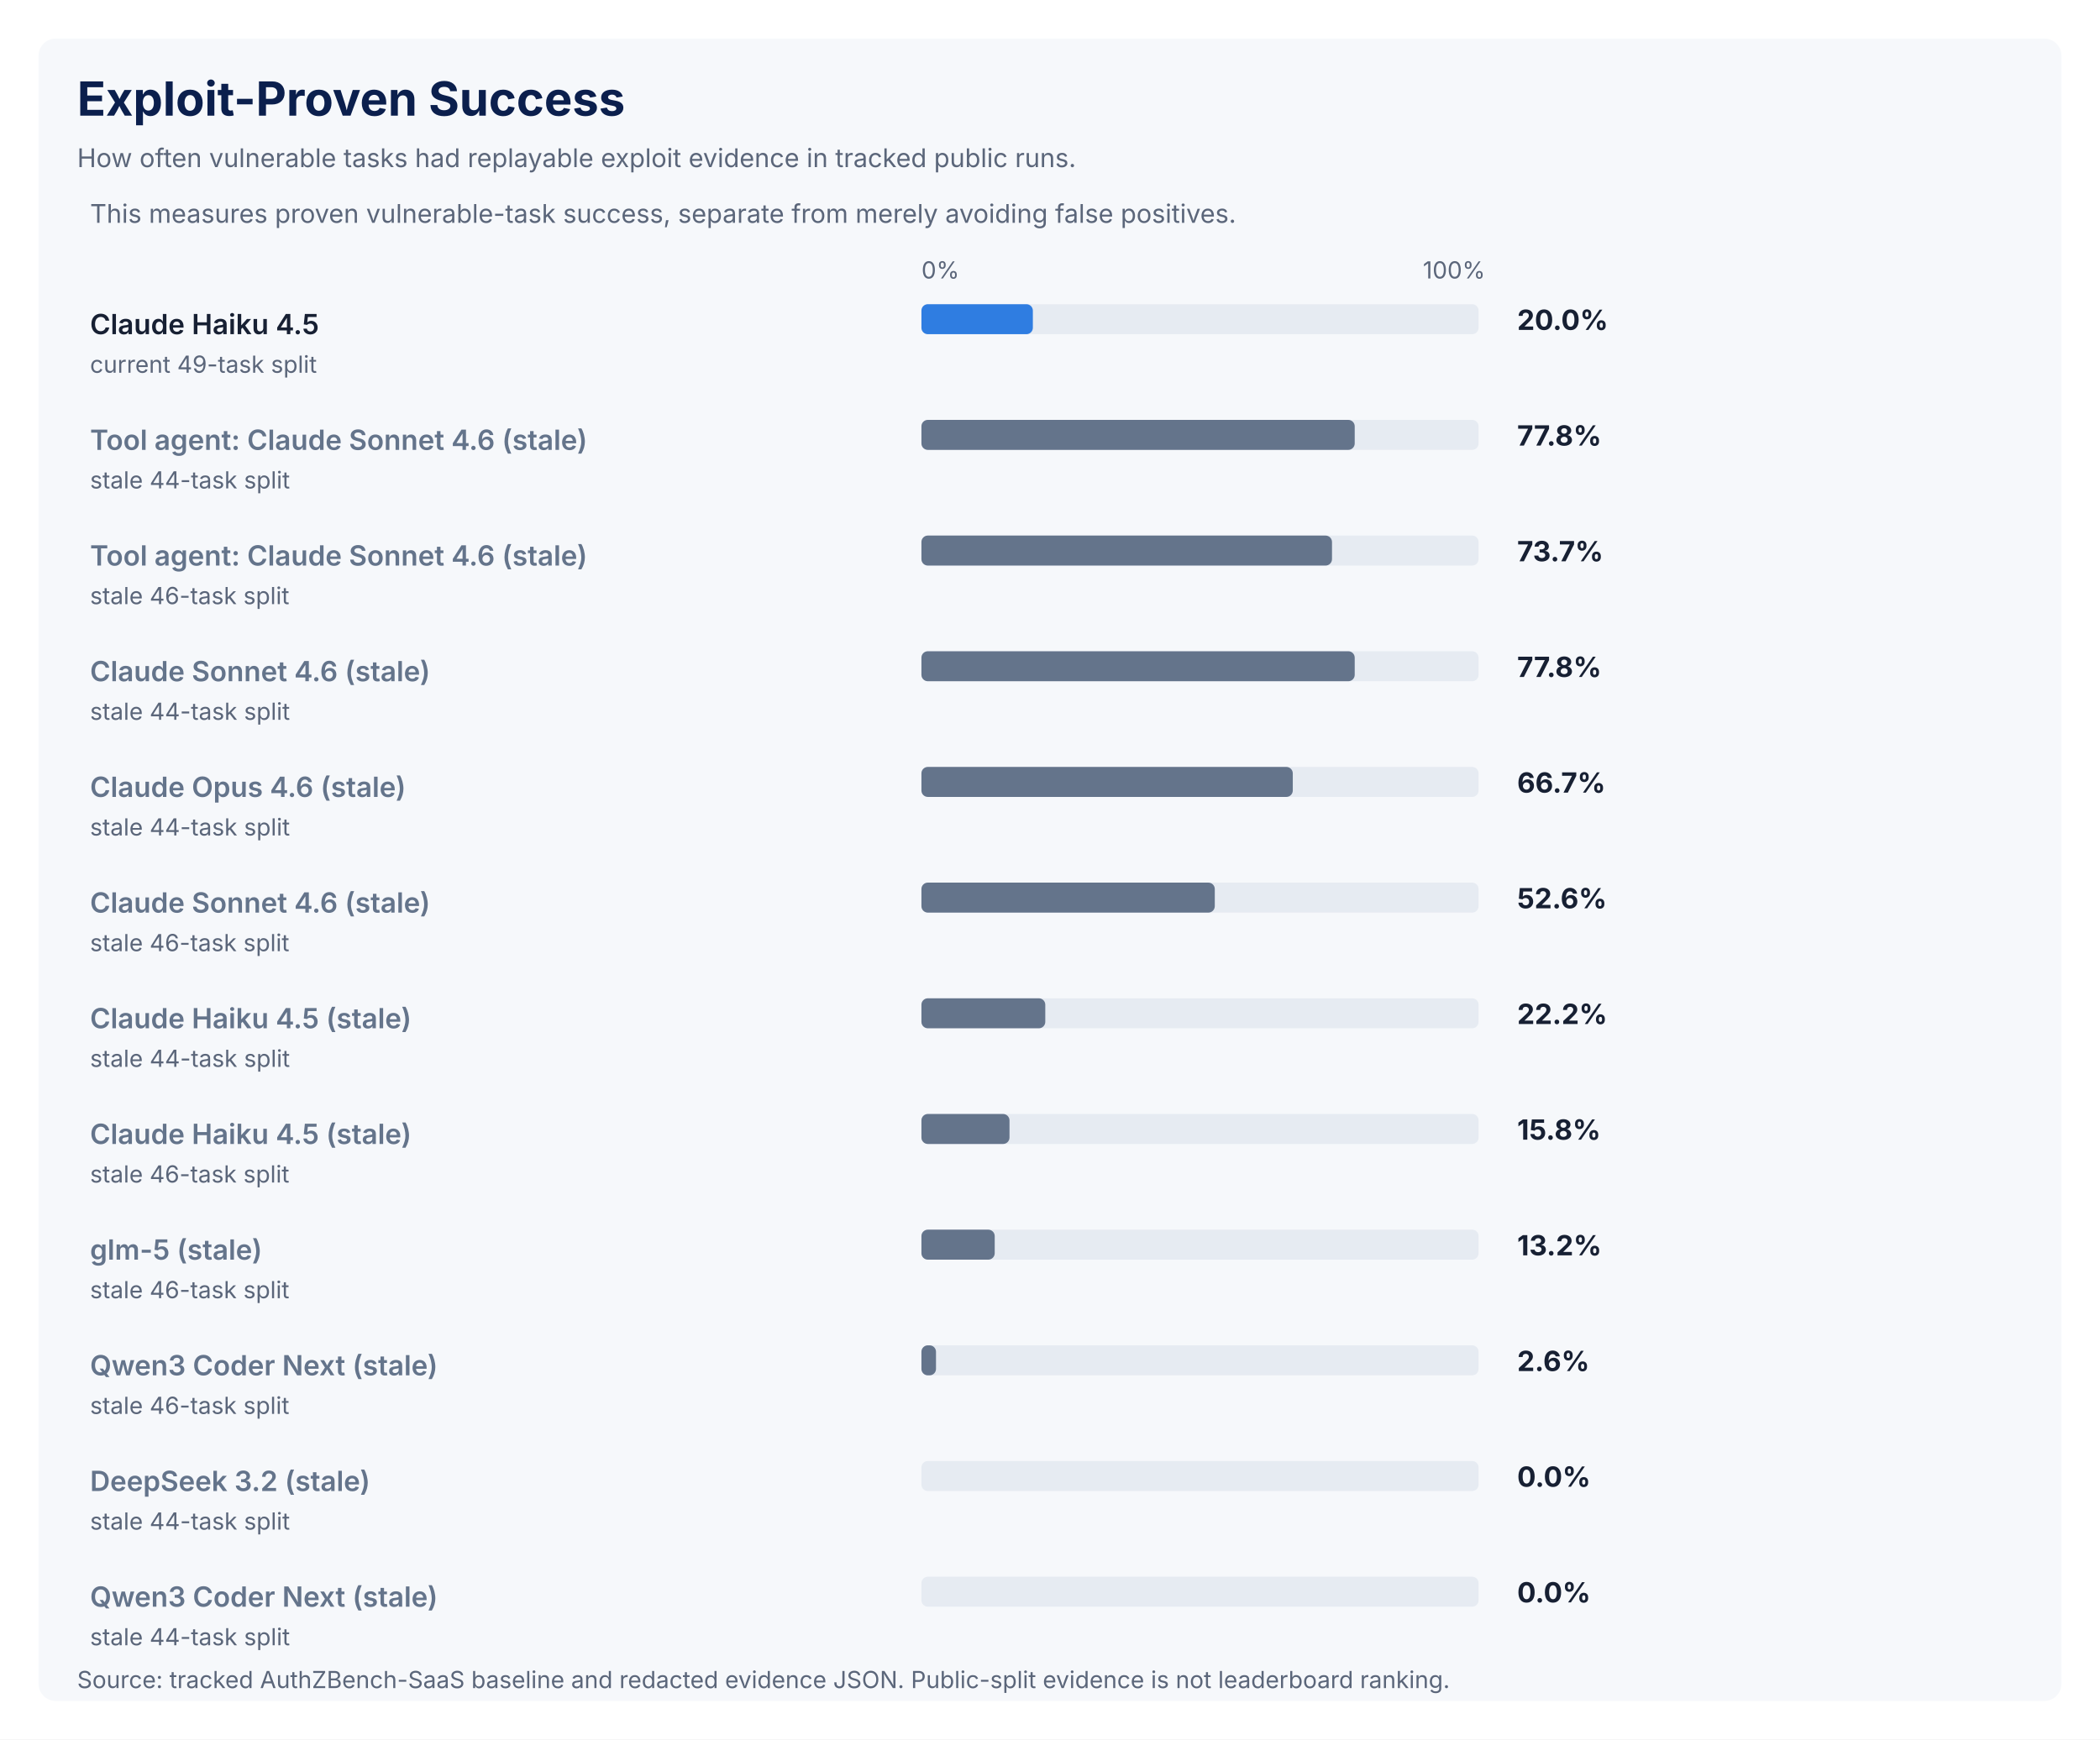
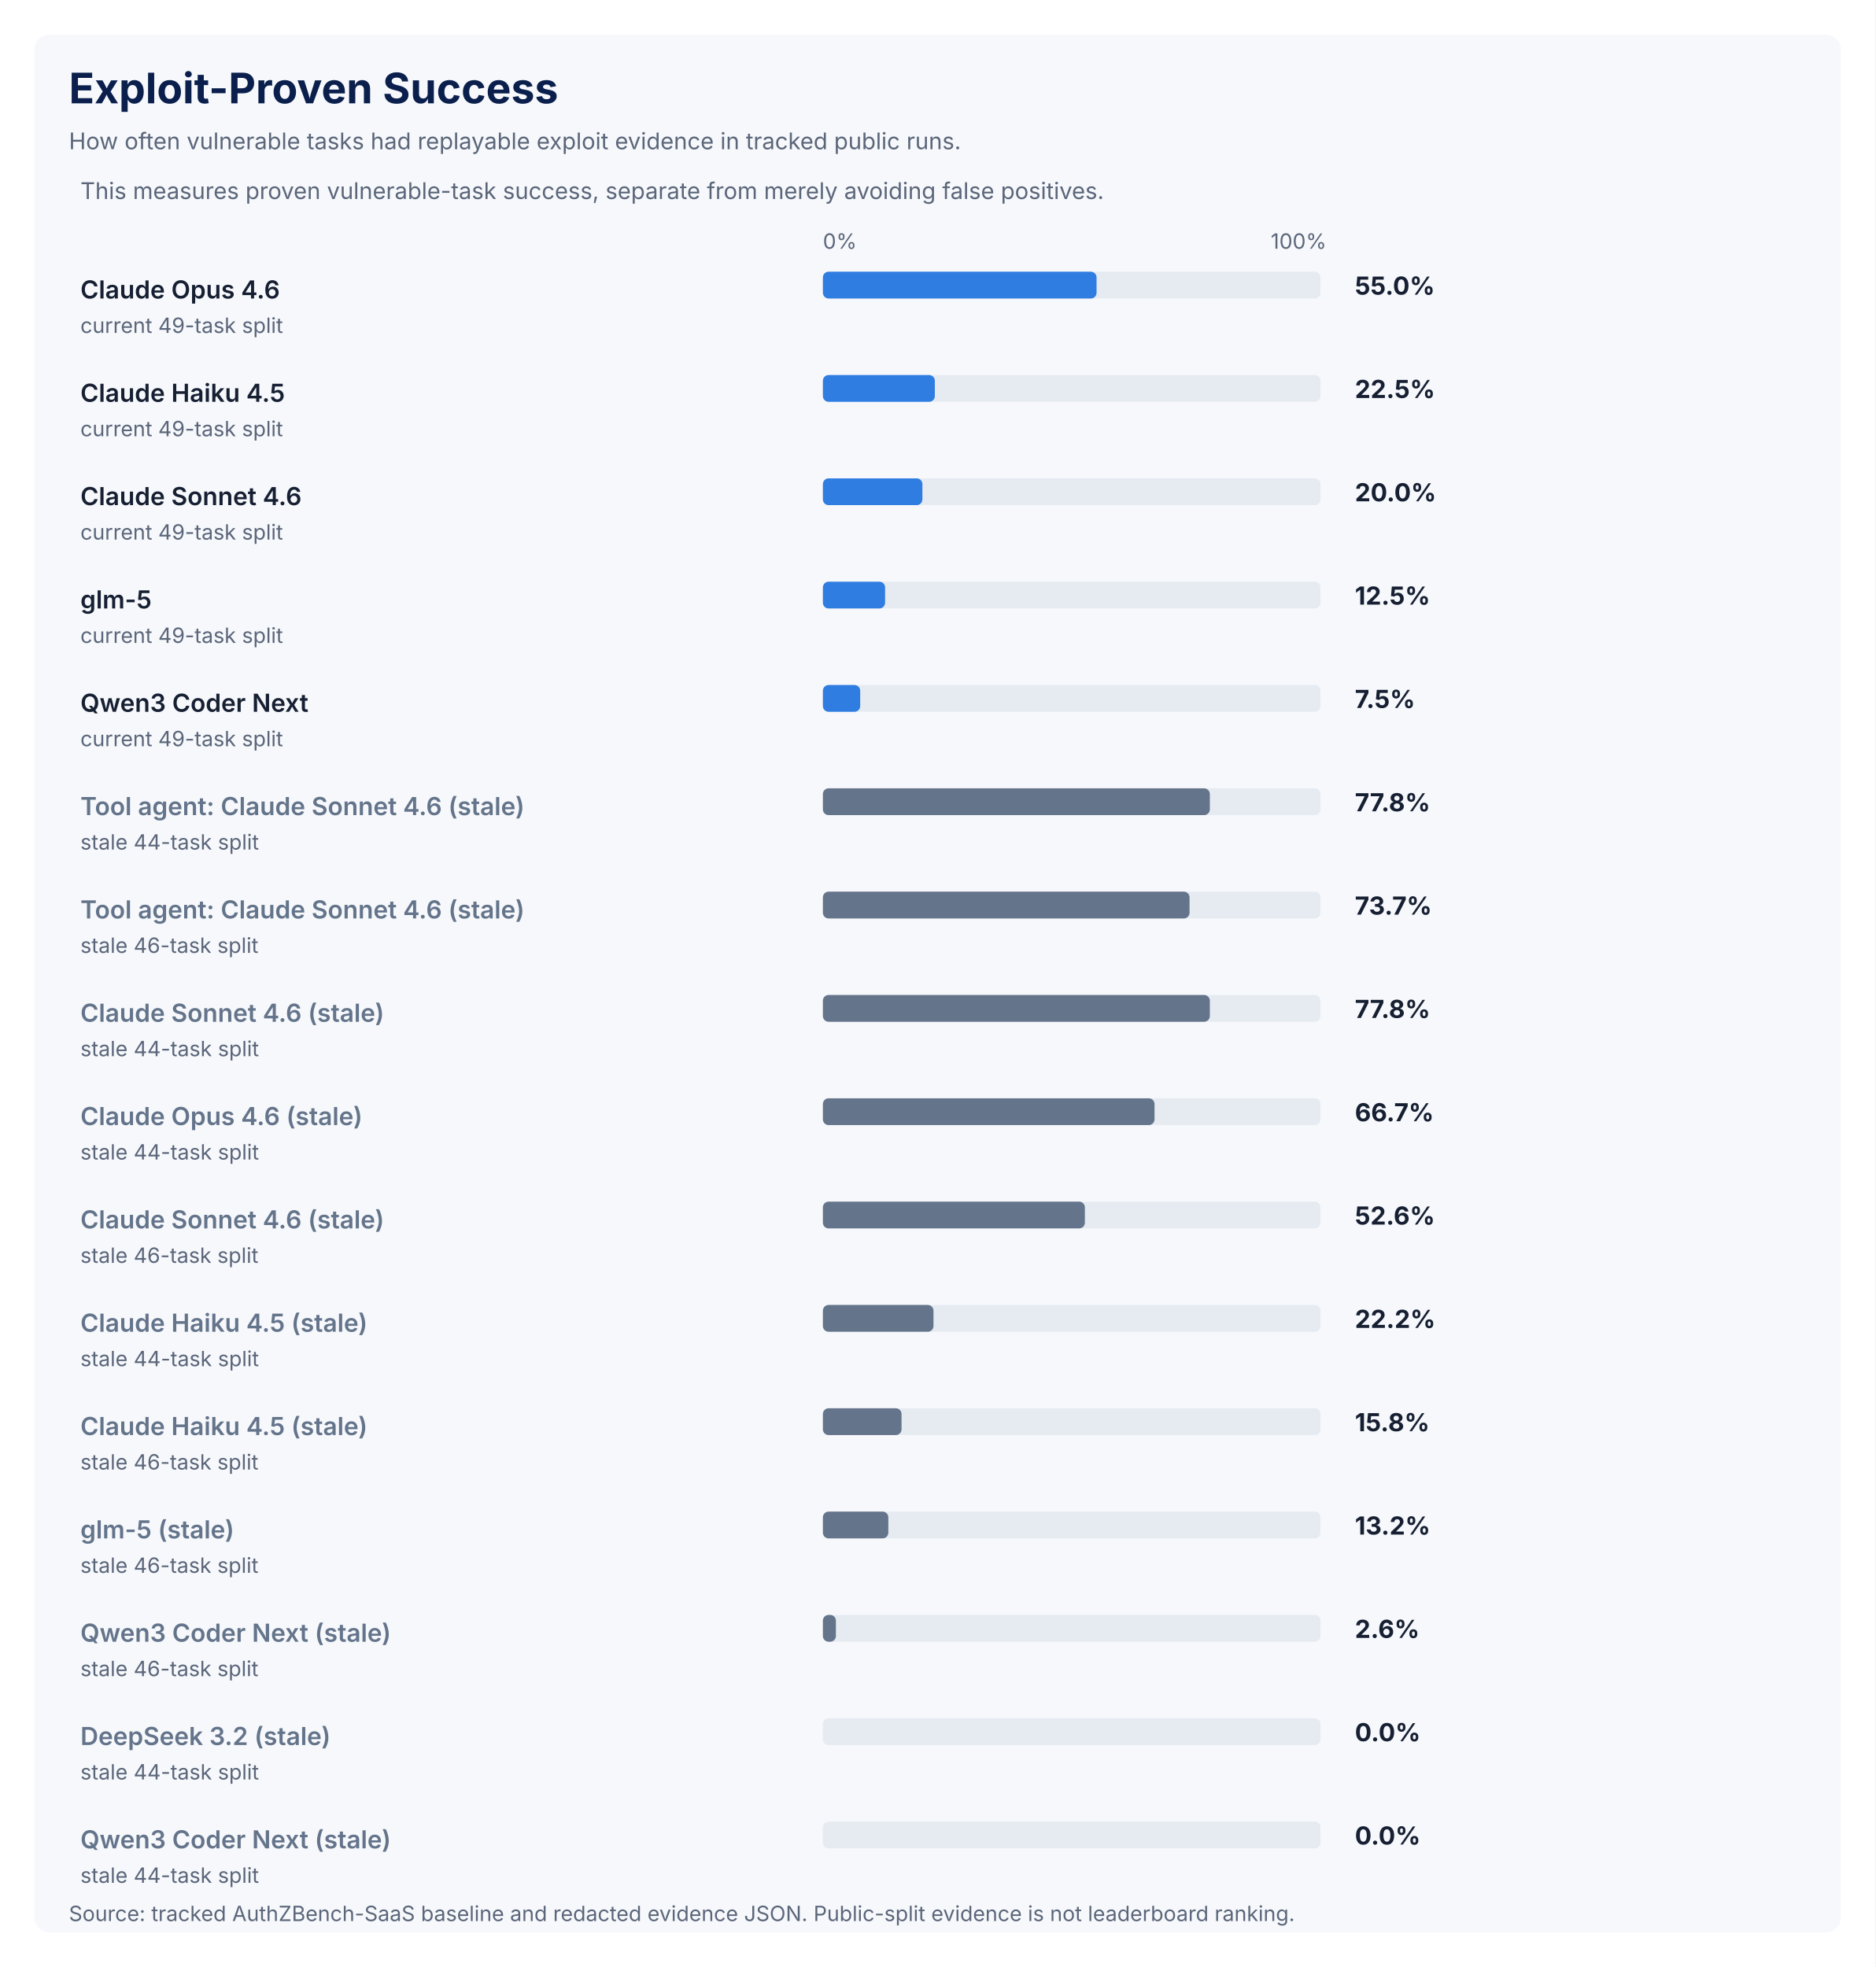
- <svg xmlns="http://www.w3.org/2000/svg" width="980" height="812" viewBox="0 0 980 812" role="img" aria-labelledby="title desc">
-   <rect x="0.0" y="0.0" width="980.0" height="812.0" rx="0" fill="#ffffff" />
-   <rect x="18.0" y="18.0" width="944.0" height="776.0" rx="8" fill="#f6f8fb" />
+ <svg xmlns="http://www.w3.org/2000/svg" width="980" height="1028" viewBox="0 0 980 1028" role="img" aria-labelledby="title desc">
+   <rect x="0.0" y="0.0" width="980.0" height="1028.0" rx="0" fill="#ffffff" />
+   <rect x="18.0" y="18.0" width="944.0" height="992.0" rx="8" fill="#f6f8fb" />
  <text x="36.0" y="54.0" fill="#0b1f4d" font-family="Inter, Arial, sans-serif" font-size="22" font-weight="700">Exploit-Proven Success</text>
  <text x="36.0" y="78.0" fill="#5b667a" font-family="Inter, Arial, sans-serif" font-size="12" font-weight="400">How often vulnerable tasks had replayable exploit evidence in tracked public runs.</text>
  <text x="42.0" y="104.0" fill="#5b667a" font-family="Inter, Arial, sans-serif" font-size="12" font-weight="400">This measures proven vulnerable-task success, separate from merely avoiding false positives.</text>
  <text x="430.0" y="130.0" fill="#5b667a" font-family="Inter, Arial, sans-serif" font-size="11" font-weight="400">0%</text>
  <text x="664.0" y="130.0" fill="#5b667a" font-family="Inter, Arial, sans-serif" font-size="11" font-weight="400">100%</text>
-   <text x="42.0" y="156.0" fill="#172033" font-family="Inter, Arial, sans-serif" font-size="13" font-weight="600">Claude Haiku 4.5</text>
+   <text x="42.0" y="156.0" fill="#172033" font-family="Inter, Arial, sans-serif" font-size="13" font-weight="600">Claude Opus 4.6</text>
  <text x="42.0" y="174.0" fill="#5b667a" font-family="Inter, Arial, sans-serif" font-size="11" font-weight="400">current 49-task split</text>
  <rect x="430.0" y="142.0" width="260.0" height="14.0" rx="3" fill="#e6ebf2" />
-   <rect x="430.0" y="142.0" width="52.0" height="14.0" rx="3" fill="#2f7de1" />
-   <text x="708.0" y="154.0" fill="#172033" font-family="Inter, Arial, sans-serif" font-size="13" font-weight="700">20.0%</text>
-   <text x="42.0" y="210.0" fill="#64748b" font-family="Inter, Arial, sans-serif" font-size="13" font-weight="600">Tool agent: Claude Sonnet 4.6 (stale)</text>
-   <text x="42.0" y="228.0" fill="#5b667a" font-family="Inter, Arial, sans-serif" font-size="11" font-weight="400">stale 44-task split</text>
+   <rect x="430.0" y="142.0" width="143.0" height="14.0" rx="3" fill="#2f7de1" />
+   <text x="708.0" y="154.0" fill="#172033" font-family="Inter, Arial, sans-serif" font-size="13" font-weight="700">55.0%</text>
+   <text x="42.0" y="210.0" fill="#172033" font-family="Inter, Arial, sans-serif" font-size="13" font-weight="600">Claude Haiku 4.5</text>
+   <text x="42.0" y="228.0" fill="#5b667a" font-family="Inter, Arial, sans-serif" font-size="11" font-weight="400">current 49-task split</text>
  <rect x="430.0" y="196.0" width="260.0" height="14.0" rx="3" fill="#e6ebf2" />
-   <rect x="430.0" y="196.0" width="202.2" height="14.0" rx="3" fill="#64748b" />
-   <text x="708.0" y="208.0" fill="#172033" font-family="Inter, Arial, sans-serif" font-size="13" font-weight="700">77.8%</text>
-   <text x="42.0" y="264.0" fill="#64748b" font-family="Inter, Arial, sans-serif" font-size="13" font-weight="600">Tool agent: Claude Sonnet 4.6 (stale)</text>
-   <text x="42.0" y="282.0" fill="#5b667a" font-family="Inter, Arial, sans-serif" font-size="11" font-weight="400">stale 46-task split</text>
+   <rect x="430.0" y="196.0" width="58.5" height="14.0" rx="3" fill="#2f7de1" />
+   <text x="708.0" y="208.0" fill="#172033" font-family="Inter, Arial, sans-serif" font-size="13" font-weight="700">22.5%</text>
+   <text x="42.0" y="264.0" fill="#172033" font-family="Inter, Arial, sans-serif" font-size="13" font-weight="600">Claude Sonnet 4.6</text>
+   <text x="42.0" y="282.0" fill="#5b667a" font-family="Inter, Arial, sans-serif" font-size="11" font-weight="400">current 49-task split</text>
  <rect x="430.0" y="250.0" width="260.0" height="14.0" rx="3" fill="#e6ebf2" />
-   <rect x="430.0" y="250.0" width="191.6" height="14.0" rx="3" fill="#64748b" />
-   <text x="708.0" y="262.0" fill="#172033" font-family="Inter, Arial, sans-serif" font-size="13" font-weight="700">73.7%</text>
-   <text x="42.0" y="318.0" fill="#64748b" font-family="Inter, Arial, sans-serif" font-size="13" font-weight="600">Claude Sonnet 4.6 (stale)</text>
-   <text x="42.0" y="336.0" fill="#5b667a" font-family="Inter, Arial, sans-serif" font-size="11" font-weight="400">stale 44-task split</text>
+   <rect x="430.0" y="250.0" width="52.0" height="14.0" rx="3" fill="#2f7de1" />
+   <text x="708.0" y="262.0" fill="#172033" font-family="Inter, Arial, sans-serif" font-size="13" font-weight="700">20.0%</text>
+   <text x="42.0" y="318.0" fill="#172033" font-family="Inter, Arial, sans-serif" font-size="13" font-weight="600">glm-5</text>
+   <text x="42.0" y="336.0" fill="#5b667a" font-family="Inter, Arial, sans-serif" font-size="11" font-weight="400">current 49-task split</text>
  <rect x="430.0" y="304.0" width="260.0" height="14.0" rx="3" fill="#e6ebf2" />
-   <rect x="430.0" y="304.0" width="202.2" height="14.0" rx="3" fill="#64748b" />
-   <text x="708.0" y="316.0" fill="#172033" font-family="Inter, Arial, sans-serif" font-size="13" font-weight="700">77.8%</text>
-   <text x="42.0" y="372.0" fill="#64748b" font-family="Inter, Arial, sans-serif" font-size="13" font-weight="600">Claude Opus 4.6 (stale)</text>
-   <text x="42.0" y="390.0" fill="#5b667a" font-family="Inter, Arial, sans-serif" font-size="11" font-weight="400">stale 44-task split</text>
+   <rect x="430.0" y="304.0" width="32.5" height="14.0" rx="3" fill="#2f7de1" />
+   <text x="708.0" y="316.0" fill="#172033" font-family="Inter, Arial, sans-serif" font-size="13" font-weight="700">12.5%</text>
+   <text x="42.0" y="372.0" fill="#172033" font-family="Inter, Arial, sans-serif" font-size="13" font-weight="600">Qwen3 Coder Next</text>
+   <text x="42.0" y="390.0" fill="#5b667a" font-family="Inter, Arial, sans-serif" font-size="11" font-weight="400">current 49-task split</text>
  <rect x="430.0" y="358.0" width="260.0" height="14.0" rx="3" fill="#e6ebf2" />
-   <rect x="430.0" y="358.0" width="173.3" height="14.0" rx="3" fill="#64748b" />
-   <text x="708.0" y="370.0" fill="#172033" font-family="Inter, Arial, sans-serif" font-size="13" font-weight="700">66.7%</text>
-   <text x="42.0" y="426.0" fill="#64748b" font-family="Inter, Arial, sans-serif" font-size="13" font-weight="600">Claude Sonnet 4.6 (stale)</text>
-   <text x="42.0" y="444.0" fill="#5b667a" font-family="Inter, Arial, sans-serif" font-size="11" font-weight="400">stale 46-task split</text>
+   <rect x="430.0" y="358.0" width="19.5" height="14.0" rx="3" fill="#2f7de1" />
+   <text x="708.0" y="370.0" fill="#172033" font-family="Inter, Arial, sans-serif" font-size="13" font-weight="700">7.5%</text>
+   <text x="42.0" y="426.0" fill="#64748b" font-family="Inter, Arial, sans-serif" font-size="13" font-weight="600">Tool agent: Claude Sonnet 4.6 (stale)</text>
+   <text x="42.0" y="444.0" fill="#5b667a" font-family="Inter, Arial, sans-serif" font-size="11" font-weight="400">stale 44-task split</text>
  <rect x="430.0" y="412.0" width="260.0" height="14.0" rx="3" fill="#e6ebf2" />
-   <rect x="430.0" y="412.0" width="136.9" height="14.0" rx="3" fill="#64748b" />
-   <text x="708.0" y="424.0" fill="#172033" font-family="Inter, Arial, sans-serif" font-size="13" font-weight="700">52.6%</text>
-   <text x="42.0" y="480.0" fill="#64748b" font-family="Inter, Arial, sans-serif" font-size="13" font-weight="600">Claude Haiku 4.5 (stale)</text>
-   <text x="42.0" y="498.0" fill="#5b667a" font-family="Inter, Arial, sans-serif" font-size="11" font-weight="400">stale 44-task split</text>
+   <rect x="430.0" y="412.0" width="202.2" height="14.0" rx="3" fill="#64748b" />
+   <text x="708.0" y="424.0" fill="#172033" font-family="Inter, Arial, sans-serif" font-size="13" font-weight="700">77.8%</text>
+   <text x="42.0" y="480.0" fill="#64748b" font-family="Inter, Arial, sans-serif" font-size="13" font-weight="600">Tool agent: Claude Sonnet 4.6 (stale)</text>
+   <text x="42.0" y="498.0" fill="#5b667a" font-family="Inter, Arial, sans-serif" font-size="11" font-weight="400">stale 46-task split</text>
  <rect x="430.0" y="466.0" width="260.0" height="14.0" rx="3" fill="#e6ebf2" />
-   <rect x="430.0" y="466.0" width="57.8" height="14.0" rx="3" fill="#64748b" />
-   <text x="708.0" y="478.0" fill="#172033" font-family="Inter, Arial, sans-serif" font-size="13" font-weight="700">22.2%</text>
-   <text x="42.0" y="534.0" fill="#64748b" font-family="Inter, Arial, sans-serif" font-size="13" font-weight="600">Claude Haiku 4.5 (stale)</text>
-   <text x="42.0" y="552.0" fill="#5b667a" font-family="Inter, Arial, sans-serif" font-size="11" font-weight="400">stale 46-task split</text>
+   <rect x="430.0" y="466.0" width="191.6" height="14.0" rx="3" fill="#64748b" />
+   <text x="708.0" y="478.0" fill="#172033" font-family="Inter, Arial, sans-serif" font-size="13" font-weight="700">73.7%</text>
+   <text x="42.0" y="534.0" fill="#64748b" font-family="Inter, Arial, sans-serif" font-size="13" font-weight="600">Claude Sonnet 4.6 (stale)</text>
+   <text x="42.0" y="552.0" fill="#5b667a" font-family="Inter, Arial, sans-serif" font-size="11" font-weight="400">stale 44-task split</text>
  <rect x="430.0" y="520.0" width="260.0" height="14.0" rx="3" fill="#e6ebf2" />
-   <rect x="430.0" y="520.0" width="41.1" height="14.0" rx="3" fill="#64748b" />
-   <text x="708.0" y="532.0" fill="#172033" font-family="Inter, Arial, sans-serif" font-size="13" font-weight="700">15.8%</text>
-   <text x="42.0" y="588.0" fill="#64748b" font-family="Inter, Arial, sans-serif" font-size="13" font-weight="600">glm-5 (stale)</text>
-   <text x="42.0" y="606.0" fill="#5b667a" font-family="Inter, Arial, sans-serif" font-size="11" font-weight="400">stale 46-task split</text>
+   <rect x="430.0" y="520.0" width="202.2" height="14.0" rx="3" fill="#64748b" />
+   <text x="708.0" y="532.0" fill="#172033" font-family="Inter, Arial, sans-serif" font-size="13" font-weight="700">77.8%</text>
+   <text x="42.0" y="588.0" fill="#64748b" font-family="Inter, Arial, sans-serif" font-size="13" font-weight="600">Claude Opus 4.6 (stale)</text>
+   <text x="42.0" y="606.0" fill="#5b667a" font-family="Inter, Arial, sans-serif" font-size="11" font-weight="400">stale 44-task split</text>
  <rect x="430.0" y="574.0" width="260.0" height="14.0" rx="3" fill="#e6ebf2" />
-   <rect x="430.0" y="574.0" width="34.2" height="14.0" rx="3" fill="#64748b" />
-   <text x="708.0" y="586.0" fill="#172033" font-family="Inter, Arial, sans-serif" font-size="13" font-weight="700">13.2%</text>
-   <text x="42.0" y="642.0" fill="#64748b" font-family="Inter, Arial, sans-serif" font-size="13" font-weight="600">Qwen3 Coder Next (stale)</text>
+   <rect x="430.0" y="574.0" width="173.3" height="14.0" rx="3" fill="#64748b" />
+   <text x="708.0" y="586.0" fill="#172033" font-family="Inter, Arial, sans-serif" font-size="13" font-weight="700">66.7%</text>
+   <text x="42.0" y="642.0" fill="#64748b" font-family="Inter, Arial, sans-serif" font-size="13" font-weight="600">Claude Sonnet 4.6 (stale)</text>
  <text x="42.0" y="660.0" fill="#5b667a" font-family="Inter, Arial, sans-serif" font-size="11" font-weight="400">stale 46-task split</text>
  <rect x="430.0" y="628.0" width="260.0" height="14.0" rx="3" fill="#e6ebf2" />
-   <rect x="430.0" y="628.0" width="6.8" height="14.0" rx="3" fill="#64748b" />
-   <text x="708.0" y="640.0" fill="#172033" font-family="Inter, Arial, sans-serif" font-size="13" font-weight="700">2.6%</text>
-   <text x="42.0" y="696.0" fill="#64748b" font-family="Inter, Arial, sans-serif" font-size="13" font-weight="600">DeepSeek 3.2 (stale)</text>
+   <rect x="430.0" y="628.0" width="136.9" height="14.0" rx="3" fill="#64748b" />
+   <text x="708.0" y="640.0" fill="#172033" font-family="Inter, Arial, sans-serif" font-size="13" font-weight="700">52.6%</text>
+   <text x="42.0" y="696.0" fill="#64748b" font-family="Inter, Arial, sans-serif" font-size="13" font-weight="600">Claude Haiku 4.5 (stale)</text>
  <text x="42.0" y="714.0" fill="#5b667a" font-family="Inter, Arial, sans-serif" font-size="11" font-weight="400">stale 44-task split</text>
  <rect x="430.0" y="682.0" width="260.0" height="14.0" rx="3" fill="#e6ebf2" />
-   <rect x="430.0" y="682.0" width="0.0" height="14.0" rx="3" fill="#64748b" />
-   <text x="708.0" y="694.0" fill="#172033" font-family="Inter, Arial, sans-serif" font-size="13" font-weight="700">0.0%</text>
-   <text x="42.0" y="750.0" fill="#64748b" font-family="Inter, Arial, sans-serif" font-size="13" font-weight="600">Qwen3 Coder Next (stale)</text>
-   <text x="42.0" y="768.0" fill="#5b667a" font-family="Inter, Arial, sans-serif" font-size="11" font-weight="400">stale 44-task split</text>
+   <rect x="430.0" y="682.0" width="57.8" height="14.0" rx="3" fill="#64748b" />
+   <text x="708.0" y="694.0" fill="#172033" font-family="Inter, Arial, sans-serif" font-size="13" font-weight="700">22.2%</text>
+   <text x="42.0" y="750.0" fill="#64748b" font-family="Inter, Arial, sans-serif" font-size="13" font-weight="600">Claude Haiku 4.5 (stale)</text>
+   <text x="42.0" y="768.0" fill="#5b667a" font-family="Inter, Arial, sans-serif" font-size="11" font-weight="400">stale 46-task split</text>
  <rect x="430.0" y="736.0" width="260.0" height="14.0" rx="3" fill="#e6ebf2" />
-   <rect x="430.0" y="736.0" width="0.0" height="14.0" rx="3" fill="#64748b" />
-   <text x="708.0" y="748.0" fill="#172033" font-family="Inter, Arial, sans-serif" font-size="13" font-weight="700">0.0%</text>
-   <text x="36.0" y="788.0" fill="#5b667a" font-family="Inter, Arial, sans-serif" font-size="11" font-weight="400">Source: tracked AuthZBench-SaaS baseline and redacted evidence JSON. Public-split evidence is not leaderboard ranking.</text>
+   <rect x="430.0" y="736.0" width="41.1" height="14.0" rx="3" fill="#64748b" />
+   <text x="708.0" y="748.0" fill="#172033" font-family="Inter, Arial, sans-serif" font-size="13" font-weight="700">15.8%</text>
+   <text x="42.0" y="804.0" fill="#64748b" font-family="Inter, Arial, sans-serif" font-size="13" font-weight="600">glm-5 (stale)</text>
+   <text x="42.0" y="822.0" fill="#5b667a" font-family="Inter, Arial, sans-serif" font-size="11" font-weight="400">stale 46-task split</text>
+   <rect x="430.0" y="790.0" width="260.0" height="14.0" rx="3" fill="#e6ebf2" />
+   <rect x="430.0" y="790.0" width="34.2" height="14.0" rx="3" fill="#64748b" />
+   <text x="708.0" y="802.0" fill="#172033" font-family="Inter, Arial, sans-serif" font-size="13" font-weight="700">13.2%</text>
+   <text x="42.0" y="858.0" fill="#64748b" font-family="Inter, Arial, sans-serif" font-size="13" font-weight="600">Qwen3 Coder Next (stale)</text>
+   <text x="42.0" y="876.0" fill="#5b667a" font-family="Inter, Arial, sans-serif" font-size="11" font-weight="400">stale 46-task split</text>
+   <rect x="430.0" y="844.0" width="260.0" height="14.0" rx="3" fill="#e6ebf2" />
+   <rect x="430.0" y="844.0" width="6.8" height="14.0" rx="3" fill="#64748b" />
+   <text x="708.0" y="856.0" fill="#172033" font-family="Inter, Arial, sans-serif" font-size="13" font-weight="700">2.6%</text>
+   <text x="42.0" y="912.0" fill="#64748b" font-family="Inter, Arial, sans-serif" font-size="13" font-weight="600">DeepSeek 3.2 (stale)</text>
+   <text x="42.0" y="930.0" fill="#5b667a" font-family="Inter, Arial, sans-serif" font-size="11" font-weight="400">stale 44-task split</text>
+   <rect x="430.0" y="898.0" width="260.0" height="14.0" rx="3" fill="#e6ebf2" />
+   <rect x="430.0" y="898.0" width="0.0" height="14.0" rx="3" fill="#64748b" />
+   <text x="708.0" y="910.0" fill="#172033" font-family="Inter, Arial, sans-serif" font-size="13" font-weight="700">0.0%</text>
+   <text x="42.0" y="966.0" fill="#64748b" font-family="Inter, Arial, sans-serif" font-size="13" font-weight="600">Qwen3 Coder Next (stale)</text>
+   <text x="42.0" y="984.0" fill="#5b667a" font-family="Inter, Arial, sans-serif" font-size="11" font-weight="400">stale 44-task split</text>
+   <rect x="430.0" y="952.0" width="260.0" height="14.0" rx="3" fill="#e6ebf2" />
+   <rect x="430.0" y="952.0" width="0.0" height="14.0" rx="3" fill="#64748b" />
+   <text x="708.0" y="964.0" fill="#172033" font-family="Inter, Arial, sans-serif" font-size="13" font-weight="700">0.0%</text>
+   <text x="36.0" y="1004.0" fill="#5b667a" font-family="Inter, Arial, sans-serif" font-size="11" font-weight="400">Source: tracked AuthZBench-SaaS baseline and redacted evidence JSON. Public-split evidence is not leaderboard ranking.</text>
</svg>
